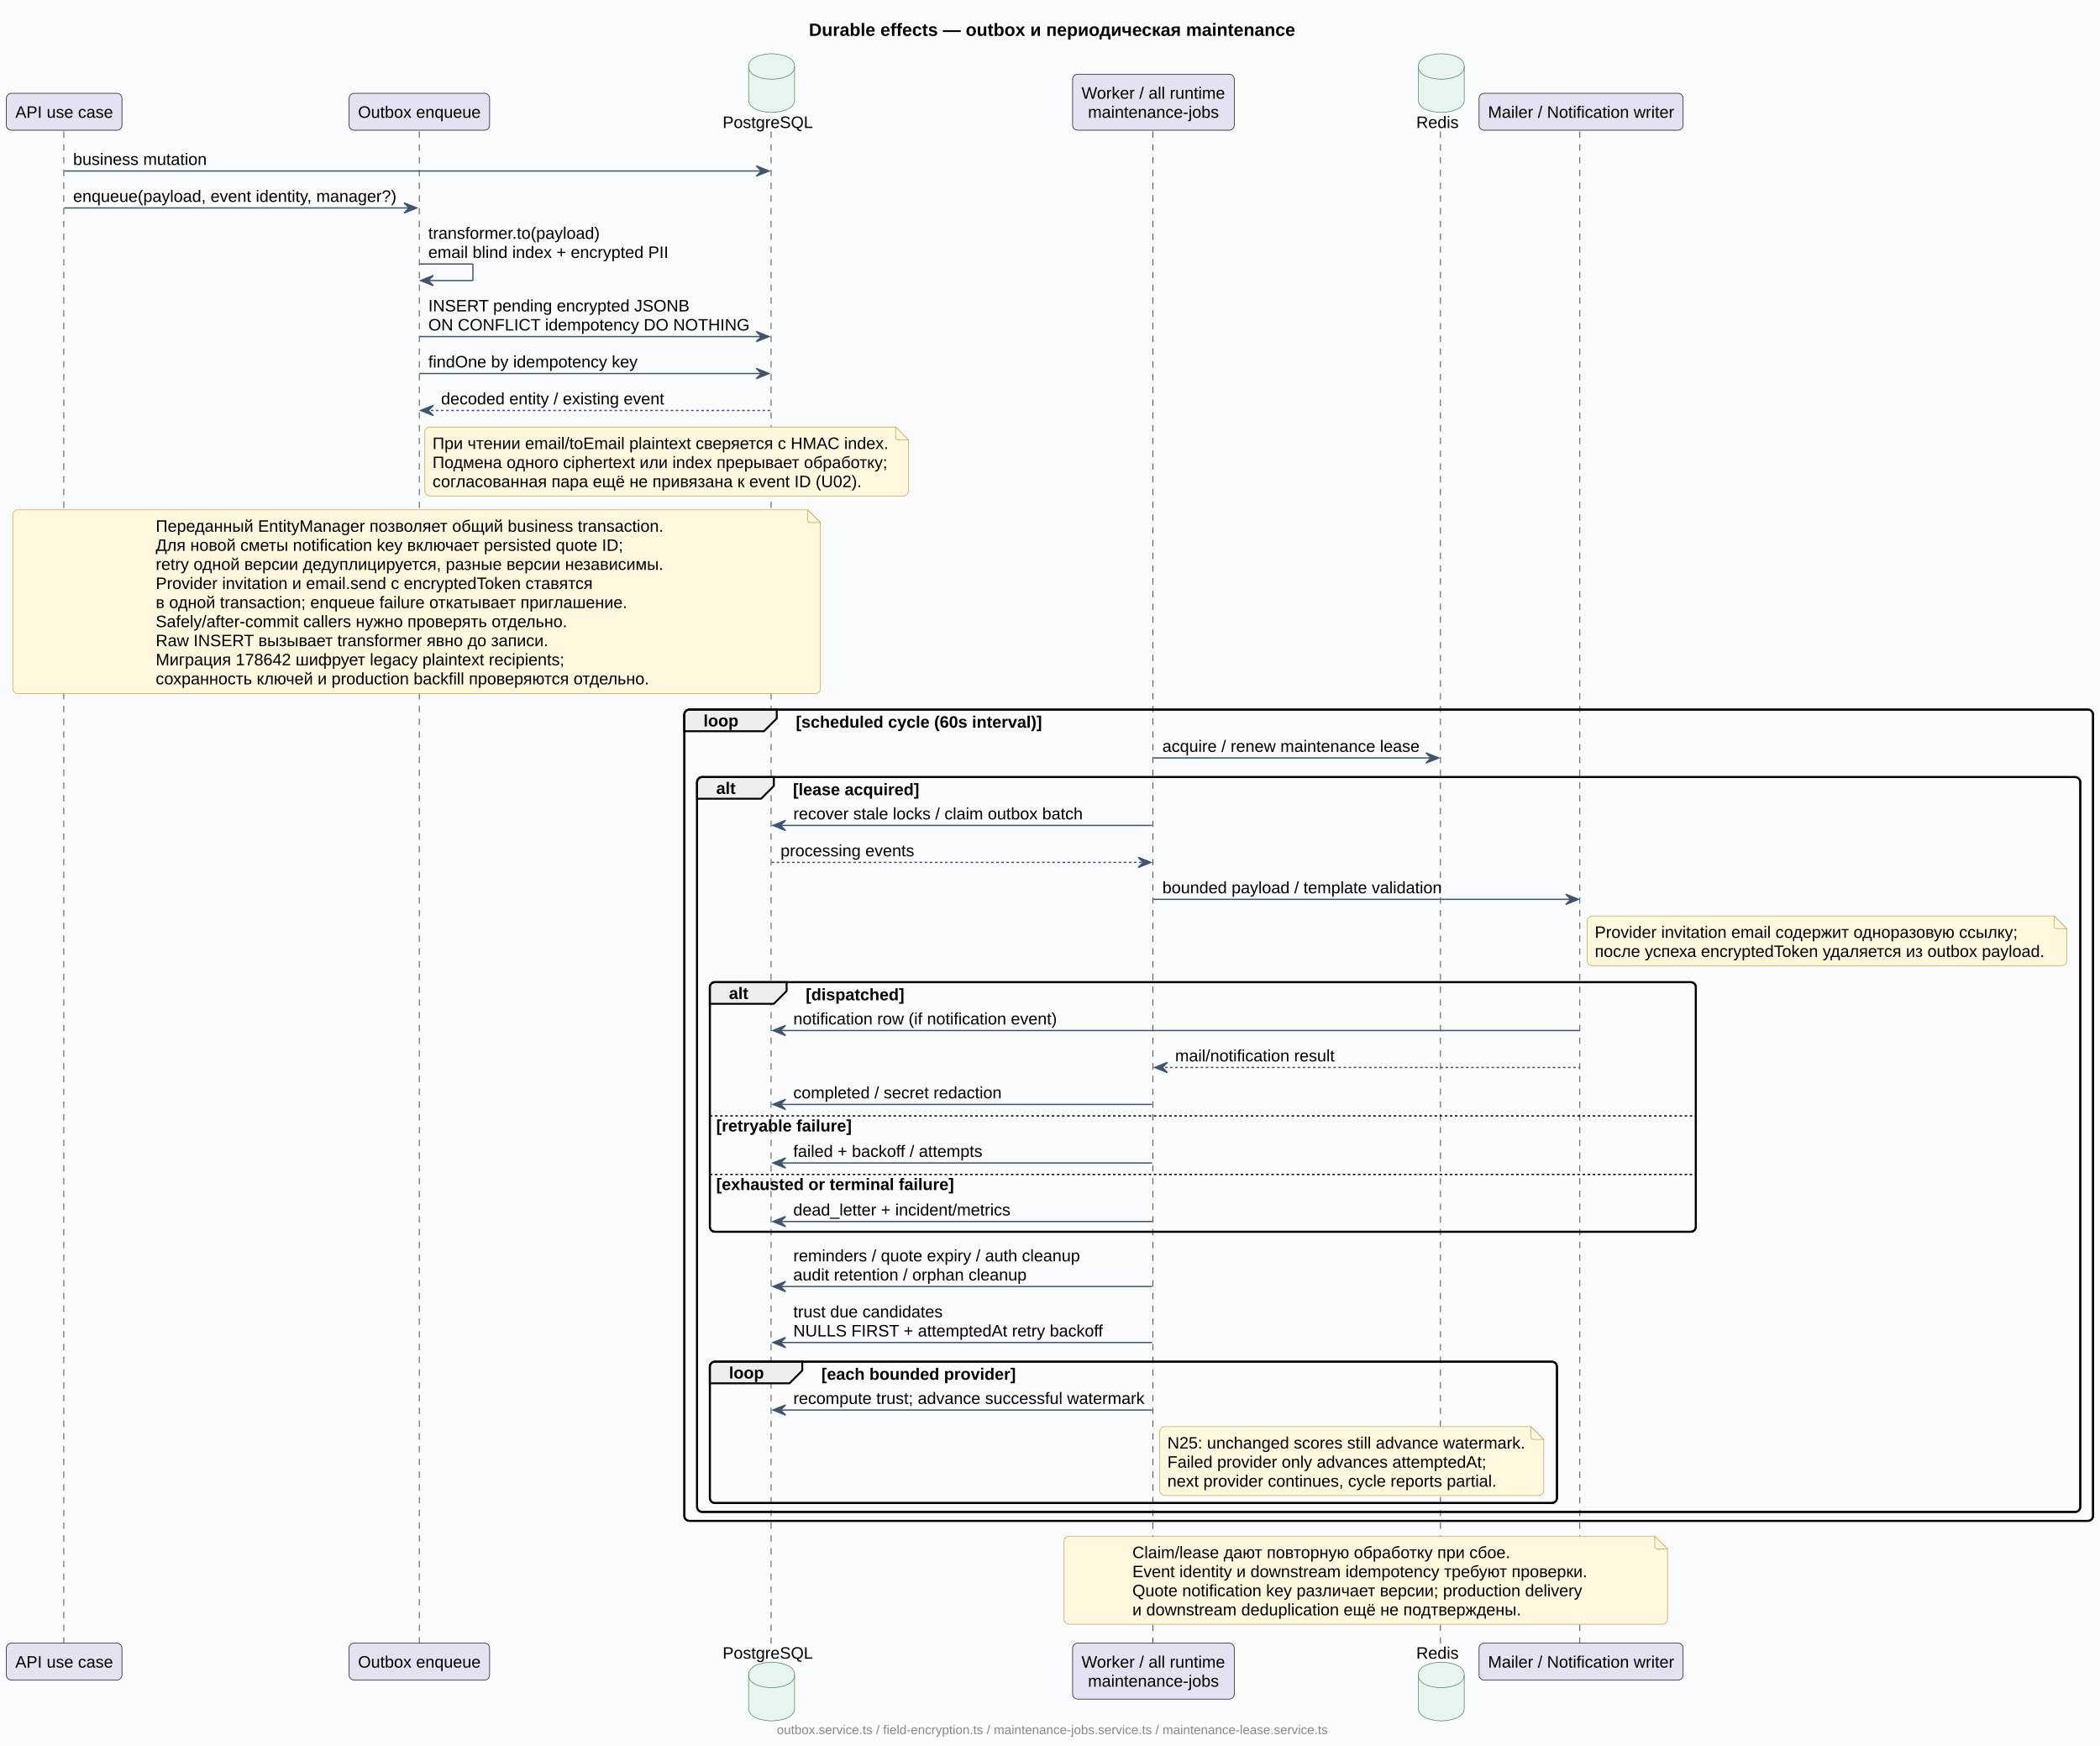
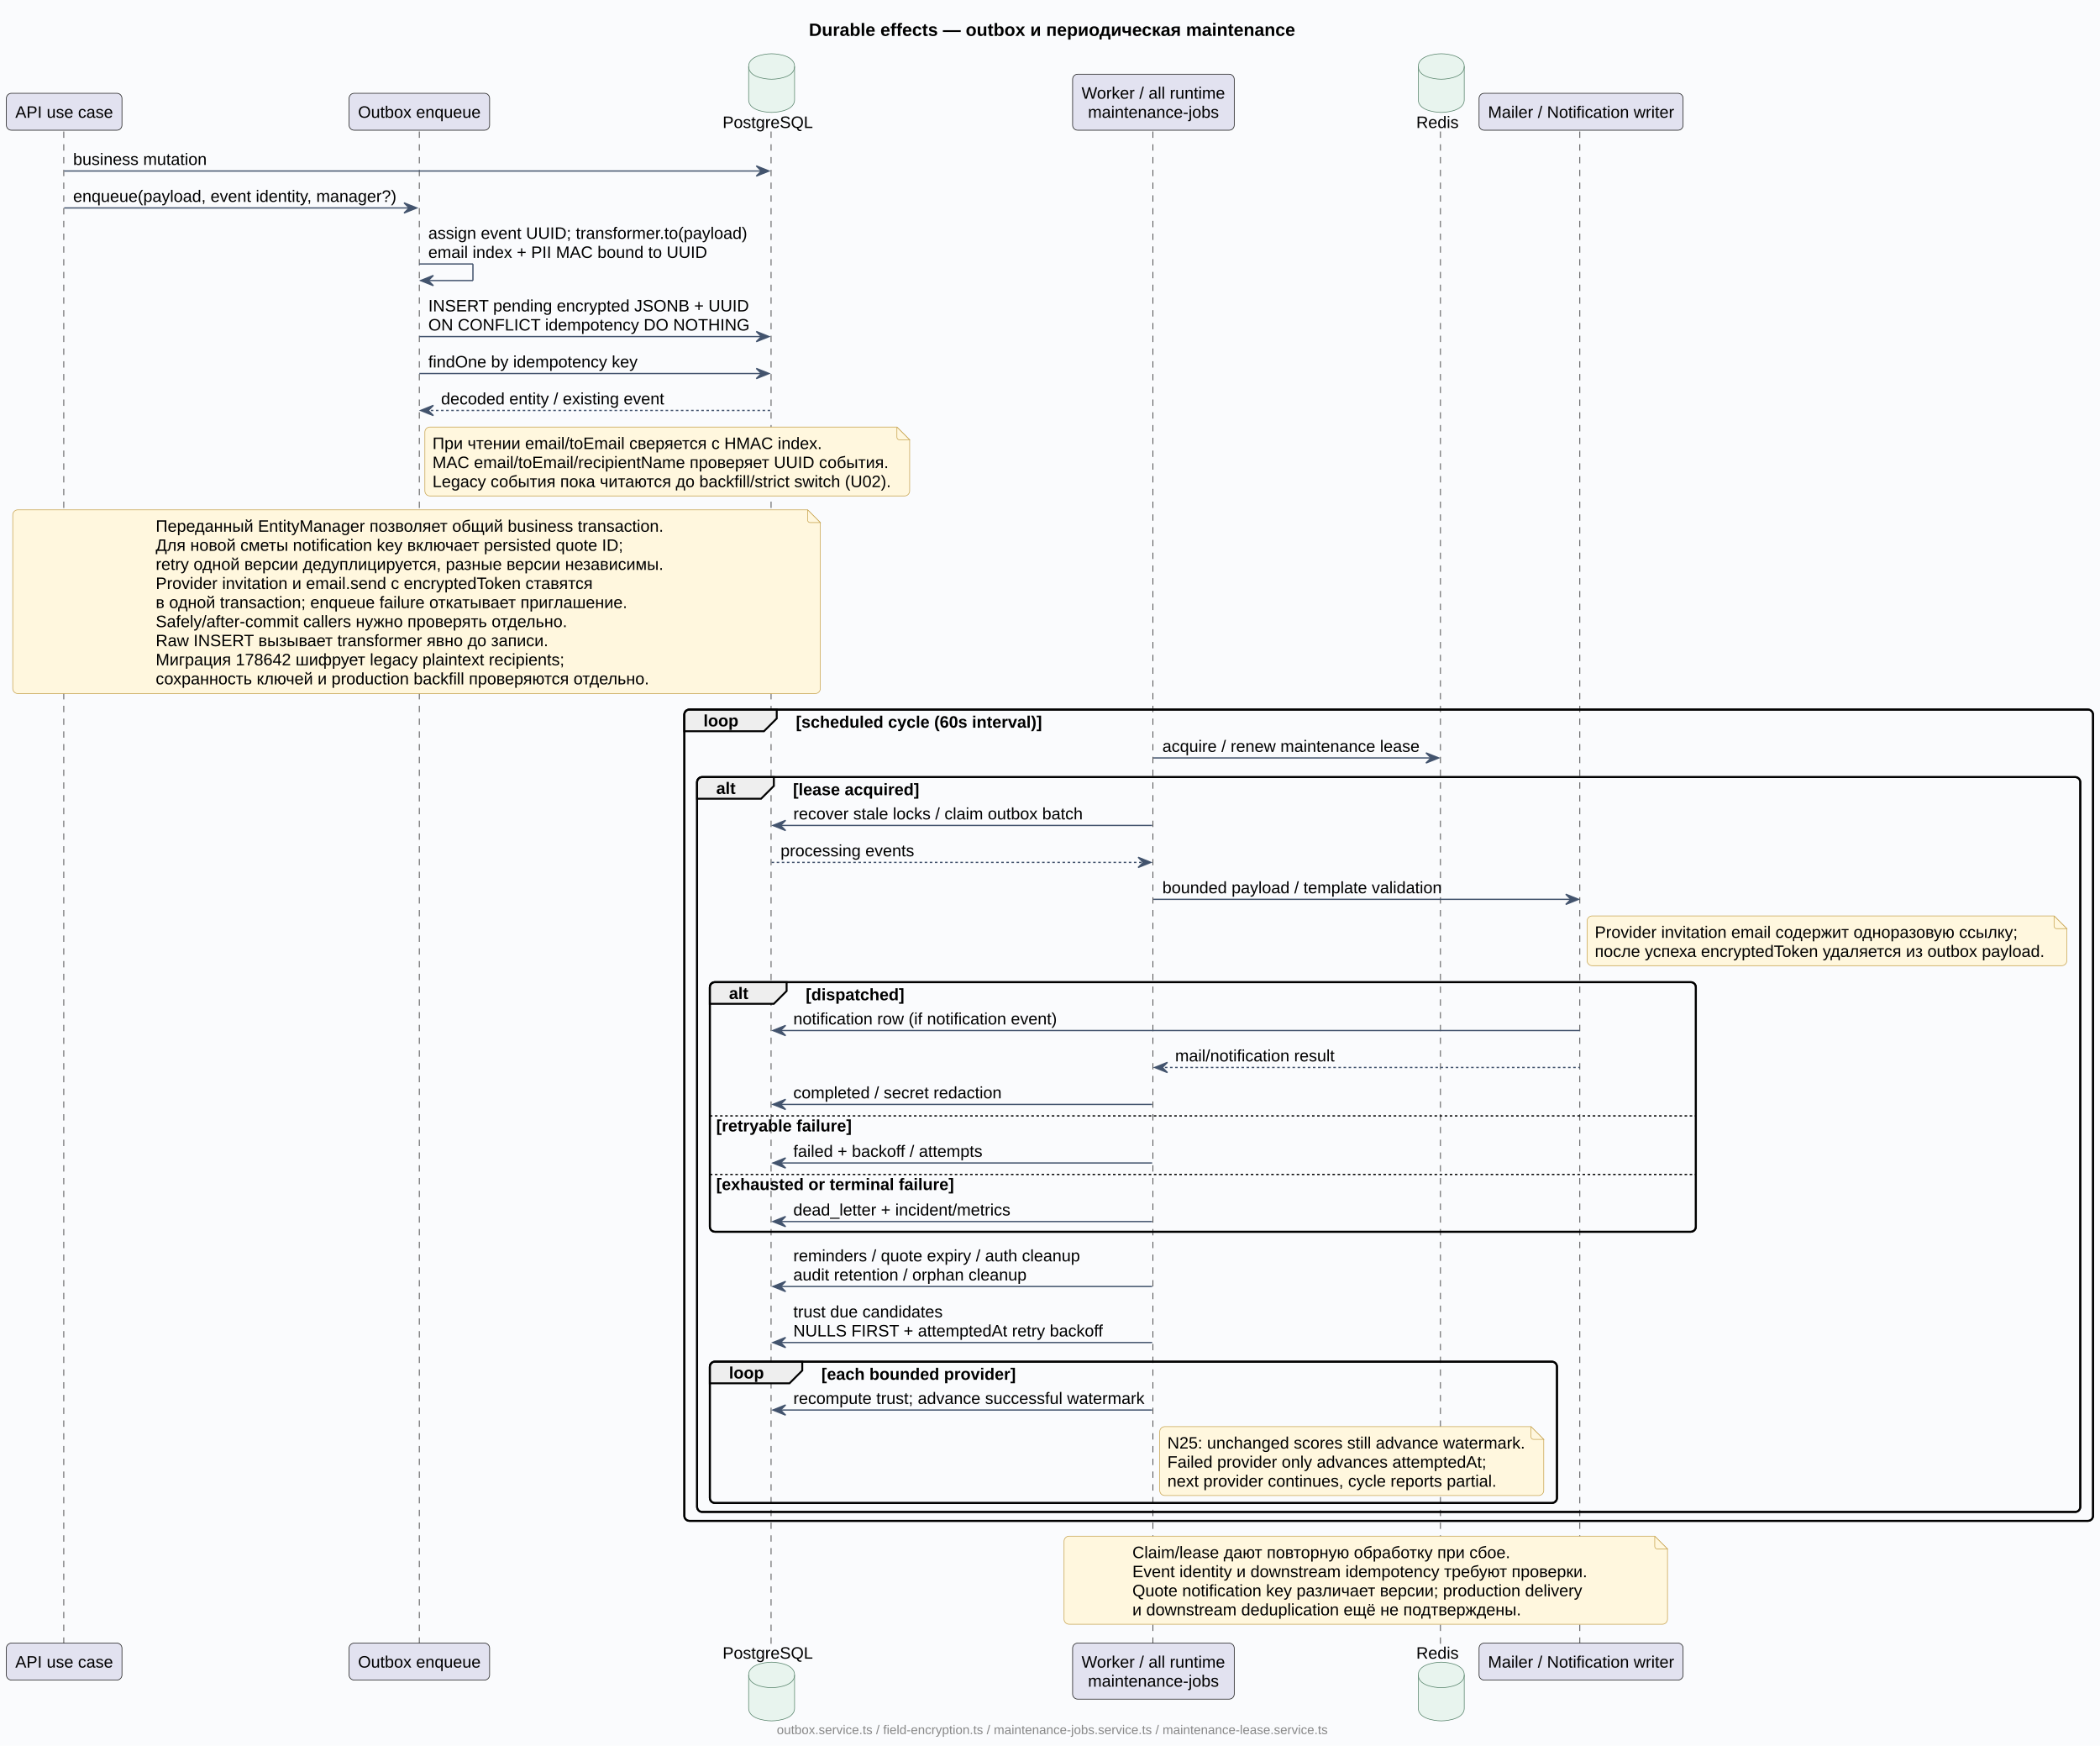
<svg xmlns="http://www.w3.org/2000/svg" contentStyleType="text/css" data-diagram-type="SEQUENCE" height="1368px" preserveAspectRatio="none" style="width:1646px;height:1368px;background:#FAFBFD;" version="1.1" viewBox="0 0 1646 1368" width="1646px" zoomAndPan="magnify">
  <defs />
  <g>
    <rect fill="#FAFBFD" height="1368" style="stroke:none;stroke-width:1;" width="1646" x="0" y="0" />
    <text fill="#000000" font-family="Arial" font-size="14" font-weight="bold" lengthAdjust="spacing" textLength="381.548" x="633.999" y="28.132">Durable effects — outbox и периодическая maintenance</text>
    <rect fill="none" height="635.718" rx="4" ry="4" style="stroke:#000000;stroke-width:1.5;" width="1104.161" x="536.384" y="556.022" />
    <rect fill="none" height="575.821" rx="4" ry="4" style="stroke:#000000;stroke-width:1.5;" width="1084.161" x="546.384" y="608.919" />
    <rect fill="none" height="195.59" rx="4" ry="4" style="stroke:#000000;stroke-width:1.5;" width="772.851" x="556.384" y="769.612" />
    <rect fill="none" height="110.744" rx="4" ry="4" style="stroke:#000000;stroke-width:1.5;" width="663.98" x="556.384" y="1066.997" />
    <g class="participant-lifeline" data-entity-uid="part1" data-qualified-name="API" id="part1-lifeline">
      <g>
        <rect fill="#000000" fill-opacity="0" height="1185.488" width="8" x="46.299" y="103.047" />
        <line style="stroke:#181818;stroke-width:0.5;stroke-dasharray:5,5;" x1="50" x2="50" y1="103.047" y2="1288.535" />
      </g>
    </g>
    <g class="participant-lifeline" data-entity-uid="part2" data-qualified-name="Queue" id="part2-lifeline">
      <g>
        <rect fill="#000000" fill-opacity="0" height="1185.488" width="8" x="324.694" y="103.047" />
        <line style="stroke:#181818;stroke-width:0.5;stroke-dasharray:5,5;" x1="328.626" x2="328.626" y1="103.047" y2="1288.535" />
      </g>
    </g>
    <g class="participant-lifeline" data-entity-uid="part3" data-qualified-name="PG" id="part3-lifeline">
      <g>
        <rect fill="#000000" fill-opacity="0" height="1185.488" width="8" x="600.791" y="103.047" />
        <line style="stroke:#181818;stroke-width:0.5;stroke-dasharray:5,5;" x1="604.384" x2="604.384" y1="103.047" y2="1288.535" />
      </g>
    </g>
    <g class="participant-lifeline" data-entity-uid="part4" data-qualified-name="Worker" id="part4-lifeline">
      <g>
        <rect fill="#000000" fill-opacity="0" height="1185.488" width="8" x="900.07" y="103.047" />
        <line style="stroke:#181818;stroke-width:0.5;stroke-dasharray:5,5;" x1="903.725" x2="903.725" y1="103.047" y2="1288.535" />
      </g>
    </g>
    <g class="participant-lifeline" data-entity-uid="part5" data-qualified-name="Redis" id="part5-lifeline">
      <g>
        <rect fill="#000000" fill-opacity="0" height="1185.488" width="8" x="1125.69" y="103.047" />
        <line style="stroke:#181818;stroke-width:0.5;stroke-dasharray:5,5;" x1="1129.072" x2="1129.072" y1="103.047" y2="1288.535" />
      </g>
    </g>
    <g class="participant-lifeline" data-entity-uid="part6" data-qualified-name="Delivery" id="part6-lifeline">
      <g>
        <rect fill="#000000" fill-opacity="0" height="1185.488" width="8" x="1235.272" y="103.047" />
        <line style="stroke:#181818;stroke-width:0.5;stroke-dasharray:5,5;" x1="1238.308" x2="1238.308" y1="103.047" y2="1288.535" />
      </g>
    </g>
    <g class="participant participant-head" data-entity-uid="part1" data-qualified-name="API" id="part1-head">
      <rect fill="#E2E2F0" height="28.949" rx="4" ry="4" style="stroke:#181818;stroke-width:0.5;" width="90.597" x="5" y="73.099" />
      <text fill="#000000" font-family="Arial" font-size="13" lengthAdjust="spacing" textLength="76.597" x="12" y="92.293">API use case</text>
    </g>
    <g class="participant participant-tail" data-entity-uid="part1" data-qualified-name="API" id="part1-tail">
      <rect fill="#E2E2F0" height="28.949" rx="4" ry="4" style="stroke:#181818;stroke-width:0.5;" width="90.597" x="5" y="1287.535" />
      <text fill="#000000" font-family="Arial" font-size="13" lengthAdjust="spacing" textLength="76.597" x="12" y="1306.729">API use case</text>
    </g>
    <g class="participant participant-head" data-entity-uid="part2" data-qualified-name="Queue" id="part2-head">
      <rect fill="#E2E2F0" height="28.949" rx="4" ry="4" style="stroke:#181818;stroke-width:0.5;" width="110.135" x="273.626" y="73.099" />
      <text fill="#000000" font-family="Arial" font-size="13" lengthAdjust="spacing" textLength="96.135" x="280.626" y="92.293">Outbox enqueue</text>
    </g>
    <g class="participant participant-tail" data-entity-uid="part2" data-qualified-name="Queue" id="part2-tail">
      <rect fill="#E2E2F0" height="28.949" rx="4" ry="4" style="stroke:#181818;stroke-width:0.5;" width="110.135" x="273.626" y="1287.535" />
      <text fill="#000000" font-family="Arial" font-size="13" lengthAdjust="spacing" textLength="96.135" x="280.626" y="1306.729">Outbox enqueue</text>
    </g>
    <g class="participant participant-head" data-entity-uid="part3" data-qualified-name="PG" id="part3-head">
      <text fill="#000000" font-family="Arial" font-size="13" lengthAdjust="spacing" textLength="70.814" x="566.384" y="100.293">PostgreSQL</text>
      <path d="M586.791,52.099 C586.791,42.099 604.791,42.099 604.791,42.099 C604.791,42.099 622.791,42.099 622.791,52.099 L622.791,78.099 C622.791,88.099 604.791,88.099 604.791,88.099 C604.791,88.099 586.791,88.099 586.791,78.099 L586.791,52.099" fill="#E8F4EE" style="stroke:#58846C;stroke-width:0.5;" />
      <path d="M586.791,52.099 C586.791,62.099 604.791,62.099 604.791,62.099 C604.791,62.099 622.791,62.099 622.791,52.099" fill="none" style="stroke:#58846C;stroke-width:0.5;" />
    </g>
    <g class="participant participant-tail" data-entity-uid="part3" data-qualified-name="PG" id="part3-tail">
      <text fill="#000000" font-family="Arial" font-size="13" lengthAdjust="spacing" textLength="70.814" x="566.384" y="1299.729">PostgreSQL</text>
      <path d="M586.791,1312.484 C586.791,1302.484 604.791,1302.484 604.791,1302.484 C604.791,1302.484 622.791,1302.484 622.791,1312.484 L622.791,1338.484 C622.791,1348.484 604.791,1348.484 604.791,1348.484 C604.791,1348.484 586.791,1348.484 586.791,1338.484 L586.791,1312.484" fill="#E8F4EE" style="stroke:#58846C;stroke-width:0.5;" />
      <path d="M586.791,1312.484 C586.791,1322.484 604.791,1322.484 604.791,1322.484 C604.791,1322.484 622.791,1322.484 622.791,1312.484" fill="none" style="stroke:#58846C;stroke-width:0.5;" />
    </g>
    <g class="participant participant-head" data-entity-uid="part4" data-qualified-name="Worker" id="part4-head">
      <rect fill="#E2E2F0" height="43.898" rx="4" ry="4" style="stroke:#181818;stroke-width:0.5;" width="126.69" x="840.725" y="58.15" />
      <text fill="#000000" font-family="Arial" font-size="13" lengthAdjust="spacing" textLength="112.69" x="847.725" y="77.344">Worker / all runtime</text>
      <text fill="#000000" font-family="Arial" font-size="13" lengthAdjust="spacing" textLength="102.616" x="852.761" y="92.293">maintenance-jobs</text>
    </g>
    <g class="participant participant-tail" data-entity-uid="part4" data-qualified-name="Worker" id="part4-tail">
      <rect fill="#E2E2F0" height="43.898" rx="4" ry="4" style="stroke:#181818;stroke-width:0.5;" width="126.69" x="840.725" y="1287.535" />
      <text fill="#000000" font-family="Arial" font-size="13" lengthAdjust="spacing" textLength="112.69" x="847.725" y="1306.729">Worker / all runtime</text>
      <text fill="#000000" font-family="Arial" font-size="13" lengthAdjust="spacing" textLength="102.616" x="852.761" y="1321.678">maintenance-jobs</text>
    </g>
    <g class="participant participant-head" data-entity-uid="part5" data-qualified-name="Redis" id="part5-head">
      <text fill="#000000" font-family="Arial" font-size="13" lengthAdjust="spacing" textLength="33.236" x="1110.072" y="100.293">Redis</text>
      <path d="M1111.69,52.099 C1111.69,42.099 1129.69,42.099 1129.69,42.099 C1129.69,42.099 1147.69,42.099 1147.69,52.099 L1147.69,78.099 C1147.69,88.099 1129.69,88.099 1129.69,88.099 C1129.69,88.099 1111.69,88.099 1111.69,78.099 L1111.69,52.099" fill="#E8F4EE" style="stroke:#58846C;stroke-width:0.5;" />
      <path d="M1111.69,52.099 C1111.69,62.099 1129.69,62.099 1129.69,62.099 C1129.69,62.099 1147.69,62.099 1147.69,52.099" fill="none" style="stroke:#58846C;stroke-width:0.5;" />
    </g>
    <g class="participant participant-tail" data-entity-uid="part5" data-qualified-name="Redis" id="part5-tail">
      <text fill="#000000" font-family="Arial" font-size="13" lengthAdjust="spacing" textLength="33.236" x="1110.072" y="1299.729">Redis</text>
      <path d="M1111.69,1312.484 C1111.69,1302.484 1129.69,1302.484 1129.69,1302.484 C1129.69,1302.484 1147.69,1302.484 1147.69,1312.484 L1147.69,1338.484 C1147.69,1348.484 1129.69,1348.484 1129.69,1348.484 C1129.69,1348.484 1111.69,1348.484 1111.69,1338.484 L1111.69,1312.484" fill="#E8F4EE" style="stroke:#58846C;stroke-width:0.5;" />
      <path d="M1111.69,1312.484 C1111.69,1322.484 1129.69,1322.484 1129.69,1322.484 C1129.69,1322.484 1147.69,1322.484 1147.69,1312.484" fill="none" style="stroke:#58846C;stroke-width:0.5;" />
    </g>
    <g class="participant participant-head" data-entity-uid="part6" data-qualified-name="Delivery" id="part6-head">
      <rect fill="#E2E2F0" height="28.949" rx="4" ry="4" style="stroke:#181818;stroke-width:0.5;" width="159.926" x="1159.308" y="73.099" />
      <text fill="#000000" font-family="Arial" font-size="13" lengthAdjust="spacing" textLength="145.926" x="1166.308" y="92.293">Mailer / Notification writer</text>
    </g>
    <g class="participant participant-tail" data-entity-uid="part6" data-qualified-name="Delivery" id="part6-tail">
      <rect fill="#E2E2F0" height="28.949" rx="4" ry="4" style="stroke:#181818;stroke-width:0.5;" width="159.926" x="1159.308" y="1287.535" />
      <text fill="#000000" font-family="Arial" font-size="13" lengthAdjust="spacing" textLength="145.926" x="1166.308" y="1306.729">Mailer / Notification writer</text>
    </g>
    <g class="message" data-entity-1="part1" data-entity-2="part3" id="msg1">
      <polygon fill="#42536D" points="592.791,129.996,602.791,133.996,592.791,137.996,596.791,133.996" style="stroke:#42536D;stroke-width:1;" />
      <line style="stroke:#42536D;stroke-width:1;" x1="50.299" x2="598.791" y1="133.996" y2="133.996" />
      <text fill="#000000" font-family="Arial" font-size="13" lengthAdjust="spacing" textLength="104.781" x="57.299" y="129.241">business mutation</text>
    </g>
    <g class="message" data-entity-1="part1" data-entity-2="part2" id="msg2">
      <polygon fill="#42536D" points="316.694,158.945,326.694,162.945,316.694,166.945,320.694,162.945" style="stroke:#42536D;stroke-width:1;" />
      <line style="stroke:#42536D;stroke-width:1;" x1="50.299" x2="322.694" y1="162.945" y2="162.945" />
      <text fill="#000000" font-family="Arial" font-size="13" lengthAdjust="spacing" textLength="254.395" x="57.299" y="158.19">enqueue(payload, event identity, manager?)</text>
    </g>
    <g class="message" data-entity-1="part2" data-entity-2="part2" id="msg3">
      <line style="stroke:#42536D;stroke-width:1;" x1="328.694" x2="370.694" y1="206.842" y2="206.842" />
      <line style="stroke:#42536D;stroke-width:1;" x1="370.694" x2="370.694" y1="206.842" y2="219.842" />
      <line style="stroke:#42536D;stroke-width:1;" x1="329.694" x2="370.694" y1="219.842" y2="219.842" />
      <polygon fill="#42536D" points="339.694,215.842,329.694,219.842,339.694,223.842,335.694,219.842" style="stroke:#42536D;stroke-width:1;" />
-       <text fill="#000000" font-family="Arial" font-size="13" lengthAdjust="spacing" textLength="135.11" x="335.694" y="187.139">transformer.to(payload)</text>
-       <text fill="#000000" font-family="Arial" font-size="13" lengthAdjust="spacing" textLength="188.246" x="335.694" y="202.087">email blind index + encrypted PII</text>
+       <text fill="#000000" font-family="Arial" font-size="13" lengthAdjust="spacing" textLength="250.713" x="335.694" y="187.139">assign event UUID; transformer.to(payload)</text>
+       <text fill="#000000" font-family="Arial" font-size="13" lengthAdjust="spacing" textLength="218.569" x="335.694" y="202.087">email index + PII MAC bound to UUID</text>
    </g>
    <g class="message" data-entity-1="part2" data-entity-2="part3" id="msg4">
      <polygon fill="#42536D" points="592.791,259.74,602.791,263.74,592.791,267.74,596.791,263.74" style="stroke:#42536D;stroke-width:1;" />
      <line style="stroke:#42536D;stroke-width:1;" x1="328.694" x2="598.791" y1="263.74" y2="263.74" />
-       <text fill="#000000" font-family="Arial" font-size="13" lengthAdjust="spacing" textLength="205.207" x="335.694" y="244.036">INSERT pending encrypted JSONB</text>
+       <text fill="#000000" font-family="Arial" font-size="13" lengthAdjust="spacing" textLength="251.799" x="335.694" y="244.036">INSERT pending encrypted JSONB + UUID</text>
      <text fill="#000000" font-family="Arial" font-size="13" lengthAdjust="spacing" textLength="252.097" x="335.694" y="258.985">ON CONFLICT idempotency DO NOTHING</text>
    </g>
    <g class="message" data-entity-1="part2" data-entity-2="part3" id="msg5">
      <polygon fill="#42536D" points="592.791,288.688,602.791,292.688,592.791,296.688,596.791,292.688" style="stroke:#42536D;stroke-width:1;" />
      <line style="stroke:#42536D;stroke-width:1;" x1="328.694" x2="598.791" y1="292.688" y2="292.688" />
      <text fill="#000000" font-family="Arial" font-size="13" lengthAdjust="spacing" textLength="164.036" x="335.694" y="287.934">findOne by idempotency key</text>
    </g>
    <g class="message" data-entity-1="part3" data-entity-2="part2" id="msg6">
      <polygon fill="#42536D" points="339.694,317.637,329.694,321.637,339.694,325.637,335.694,321.637" style="stroke:#42536D;stroke-width:1;" />
      <line style="stroke:#42536D;stroke-width:1;stroke-dasharray:2,2;" x1="333.694" x2="603.791" y1="321.637" y2="321.637" />
      <text fill="#000000" font-family="Arial" font-size="13" lengthAdjust="spacing" textLength="174.891" x="345.694" y="316.882">decoded entity / existing event</text>
    </g>
-     <path d="M333,338.637 L333,384.637 A4,4 0 0 0 337,388.637 L708,388.637 A4,4 0 0 0 712,384.637 L712,344.637 L702,334.637 L337,334.637 A4,4 0 0 0 333,338.637" fill="#FFF7DE" style="stroke:#C8A552;stroke-width:0.5;" />
-     <path d="M702,334.637 L702,342.637 A2,2 0 0 0 704,344.637 L712,344.637 L702,334.637" fill="#FFF7DE" style="stroke:#C8A552;stroke-width:0.5;" />
-     <text fill="#000000" font-family="Arial" font-size="13" lengthAdjust="spacing" textLength="358.319" x="339" y="351.831">При чтении email/toEmail plaintext сверяется с HMAC index.</text>
-     <text fill="#000000" font-family="Arial" font-size="13" lengthAdjust="spacing" textLength="358.109" x="339" y="366.78">Подмена одного ciphertext или index прерывает обработку;</text>
-     <text fill="#000000" font-family="Arial" font-size="13" lengthAdjust="spacing" textLength="336.654" x="339" y="381.728">согласованная пара ещё не привязана к event ID (U02).</text>
+     <path d="M333,338.637 L333,384.637 A4,4 0 0 0 337,388.637 L709,388.637 A4,4 0 0 0 713,384.637 L713,344.637 L703,334.637 L337,334.637 A4,4 0 0 0 333,338.637" fill="#FFF7DE" style="stroke:#C8A552;stroke-width:0.5;" />
+     <path d="M703,334.637 L703,342.637 A2,2 0 0 0 705,344.637 L713,344.637 L703,334.637" fill="#FFF7DE" style="stroke:#C8A552;stroke-width:0.5;" />
+     <text fill="#000000" font-family="Arial" font-size="13" lengthAdjust="spacing" textLength="306.287" x="339" y="351.831">При чтении email/toEmail сверяется с HMAC index.</text>
+     <text fill="#000000" font-family="Arial" font-size="13" lengthAdjust="spacing" textLength="358.04" x="339" y="366.78">MAC email/toEmail/recipientName проверяет UUID события.</text>
+     <text fill="#000000" font-family="Arial" font-size="13" lengthAdjust="spacing" textLength="359.468" x="339" y="381.728">Legacy события пока читаются до backfill/strict switch (U02).</text>
    <path d="M10,403.483 L10,539.483 A4,4 0 0 0 14,543.483 L639,543.483 A4,4 0 0 0 643,539.483 L643,409.483 L633,399.483 L14,399.483 A4,4 0 0 0 10,403.483" fill="#FFF7DE" style="stroke:#C8A552;stroke-width:0.5;" />
    <path d="M633,399.483 L633,407.483 A2,2 0 0 0 635,409.483 L643,409.483 L633,399.483" fill="#FFF7DE" style="stroke:#C8A552;stroke-width:0.5;" />
    <text fill="#000000" font-family="Arial" font-size="13" lengthAdjust="spacing" textLength="399.274" x="122.053" y="416.677">Переданный EntityManager позволяет общий business transaction.</text>
    <text fill="#000000" font-family="Arial" font-size="13" lengthAdjust="spacing" textLength="367.485" x="122.053" y="431.626">Для новой сметы notification key включает persisted quote ID;</text>
    <text fill="#000000" font-family="Arial" font-size="13" lengthAdjust="spacing" textLength="400.093" x="122.053" y="446.575">retry одной версии дедуплицируется, разные версии независимы.</text>
    <text fill="#000000" font-family="Arial" font-size="13" lengthAdjust="spacing" textLength="344.36" x="122.053" y="461.523">Provider invitation и email.send с encryptedToken ставятся</text>
    <text fill="#000000" font-family="Arial" font-size="13" lengthAdjust="spacing" textLength="371.033" x="122.053" y="476.472">в одной transaction; enqueue failure откатывает приглашение.</text>
    <text fill="#000000" font-family="Arial" font-size="13" lengthAdjust="spacing" textLength="323.781" x="122.053" y="491.421">Safely/after-commit callers нужно проверять отдельно.</text>
    <text fill="#000000" font-family="Arial" font-size="13" lengthAdjust="spacing" textLength="308.718" x="122.053" y="506.37">Raw INSERT вызывает transformer явно до записи.</text>
    <text fill="#000000" font-family="Arial" font-size="13" lengthAdjust="spacing" textLength="321.026" x="122.053" y="521.318">Миграция 178642 шифрует legacy plaintext recipients;</text>
    <text fill="#000000" font-family="Arial" font-size="13" lengthAdjust="spacing" textLength="388.699" x="122.053" y="536.267">сохранность ключей и production backfill проверяются отдельно.</text>
    <path d="M540.384,556.022 L608.818,556.022 L608.818,562.971 L598.818,572.971 L536.384,572.971 L536.384,560.022 A4,4 0 0 1 540.384,556.022" fill="#EEEEEE" style="stroke:#000000;stroke-width:1.5;" />
    <rect fill="none" height="635.718" rx="4" ry="4" style="stroke:#000000;stroke-width:1.5;" width="1104.161" x="536.384" y="556.022" />
    <text fill="#000000" font-family="Arial" font-size="13" font-weight="bold" lengthAdjust="spacing" textLength="27.435" x="551.384" y="569.216">loop</text>
    <text fill="#000000" font-family="Arial" font-size="13" font-weight="bold" lengthAdjust="spacing" textLength="192.912" x="623.818" y="570.216">[scheduled cycle (60s interval)]</text>
    <g class="message" data-entity-1="part4" data-entity-2="part5" id="msg7">
      <polygon fill="#42536D" points="1117.69,589.919,1127.69,593.919,1117.69,597.919,1121.69,593.919" style="stroke:#42536D;stroke-width:1;" />
      <line style="stroke:#42536D;stroke-width:1;" x1="904.07" x2="1123.69" y1="593.919" y2="593.919" />
      <text fill="#000000" font-family="Arial" font-size="13" lengthAdjust="spacing" textLength="201.621" x="911.07" y="589.165">acquire / renew maintenance lease</text>
    </g>
    <path d="M550.384,608.919 L606.554,608.919 L606.554,615.868 L596.554,625.868 L546.384,625.868 L546.384,612.919 A4,4 0 0 1 550.384,608.919" fill="#EEEEEE" style="stroke:#000000;stroke-width:1.5;" />
    <rect fill="none" height="575.821" rx="4" ry="4" style="stroke:#000000;stroke-width:1.5;" width="1084.161" x="546.384" y="608.919" />
    <text fill="#000000" font-family="Arial" font-size="13" font-weight="bold" lengthAdjust="spacing" textLength="15.171" x="561.384" y="622.113">alt</text>
    <text fill="#000000" font-family="Arial" font-size="13" font-weight="bold" lengthAdjust="spacing" textLength="98.985" x="621.554" y="623.113">[lease acquired]</text>
    <g class="message" data-entity-1="part4" data-entity-2="part3" id="msg8">
      <polygon fill="#42536D" points="615.791,642.817,605.791,646.817,615.791,650.817,611.791,646.817" style="stroke:#42536D;stroke-width:1;" />
      <line style="stroke:#42536D;stroke-width:1;" x1="609.791" x2="903.07" y1="646.817" y2="646.817" />
      <text fill="#000000" font-family="Arial" font-size="13" lengthAdjust="spacing" textLength="226.878" x="621.791" y="642.062">recover stale locks / claim outbox batch</text>
    </g>
    <g class="message" data-entity-1="part3" data-entity-2="part4" id="msg9">
      <polygon fill="#42536D" points="892.07,671.766,902.07,675.766,892.07,679.766,896.07,675.766" style="stroke:#42536D;stroke-width:1;" />
      <line style="stroke:#42536D;stroke-width:1;stroke-dasharray:2,2;" x1="604.791" x2="898.07" y1="675.766" y2="675.766" />
      <text fill="#000000" font-family="Arial" font-size="13" lengthAdjust="spacing" textLength="104.781" x="611.791" y="671.011">processing events</text>
    </g>
    <g class="message" data-entity-1="part4" data-entity-2="part6" id="msg10">
      <polygon fill="#42536D" points="1227.272,700.714,1237.272,704.714,1227.272,708.714,1231.272,704.714" style="stroke:#42536D;stroke-width:1;" />
      <line style="stroke:#42536D;stroke-width:1;" x1="904.07" x2="1233.272" y1="704.714" y2="704.714" />
      <text fill="#000000" font-family="Arial" font-size="13" lengthAdjust="spacing" textLength="218.994" x="911.07" y="699.96">bounded payload / template validation</text>
    </g>
    <path d="M1244,721.714 L1244,752.714 A4,4 0 0 0 1248,756.714 L1616,756.714 A4,4 0 0 0 1620,752.714 L1620,727.714 L1610,717.714 L1248,717.714 A4,4 0 0 0 1244,721.714" fill="#FFF7DE" style="stroke:#C8A552;stroke-width:0.5;" />
    <path d="M1610,717.714 L1610,725.714 A2,2 0 0 0 1612,727.714 L1620,727.714 L1610,717.714" fill="#FFF7DE" style="stroke:#C8A552;stroke-width:0.5;" />
    <text fill="#000000" font-family="Arial" font-size="13" lengthAdjust="spacing" textLength="332.287" x="1250" y="734.908">Provider invitation email содержит одноразовую ссылку;</text>
    <text fill="#000000" font-family="Arial" font-size="13" lengthAdjust="spacing" textLength="355.545" x="1250" y="749.857">после успеха encryptedToken удаляется из outbox payload.</text>
    <path d="M560.384,769.612 L616.554,769.612 L616.554,776.561 L606.554,786.561 L556.384,786.561 L556.384,773.612 A4,4 0 0 1 560.384,769.612" fill="#EEEEEE" style="stroke:#000000;stroke-width:1.5;" />
    <rect fill="none" height="195.59" rx="4" ry="4" style="stroke:#000000;stroke-width:1.5;" width="772.851" x="556.384" y="769.612" />
    <text fill="#000000" font-family="Arial" font-size="13" font-weight="bold" lengthAdjust="spacing" textLength="15.171" x="571.384" y="782.806">alt</text>
    <text fill="#000000" font-family="Arial" font-size="13" font-weight="bold" lengthAdjust="spacing" textLength="77.283" x="631.554" y="783.806">[dispatched]</text>
    <g class="message" data-entity-1="part6" data-entity-2="part3" id="msg11">
      <polygon fill="#42536D" points="615.791,803.509,605.791,807.509,615.791,811.509,611.791,807.509" style="stroke:#42536D;stroke-width:1;" />
      <line style="stroke:#42536D;stroke-width:1;" x1="609.791" x2="1238.272" y1="807.509" y2="807.509" />
      <text fill="#000000" font-family="Arial" font-size="13" lengthAdjust="spacing" textLength="206.654" x="621.791" y="802.754">notification row (if notification event)</text>
    </g>
    <g class="message" data-entity-1="part6" data-entity-2="part4" id="msg12">
      <polygon fill="#42536D" points="915.07,832.458,905.07,836.458,915.07,840.458,911.07,836.458" style="stroke:#42536D;stroke-width:1;" />
      <line style="stroke:#42536D;stroke-width:1;stroke-dasharray:2,2;" x1="909.07" x2="1238.272" y1="836.458" y2="836.458" />
      <text fill="#000000" font-family="Arial" font-size="13" lengthAdjust="spacing" textLength="124.998" x="921.07" y="831.703">mail/notification result</text>
    </g>
    <g class="message" data-entity-1="part4" data-entity-2="part3" id="msg13">
      <polygon fill="#42536D" points="615.791,861.407,605.791,865.407,615.791,869.407,611.791,865.407" style="stroke:#42536D;stroke-width:1;" />
      <line style="stroke:#42536D;stroke-width:1;" x1="609.791" x2="903.07" y1="865.407" y2="865.407" />
      <text fill="#000000" font-family="Arial" font-size="13" lengthAdjust="spacing" textLength="163.306" x="621.791" y="860.652">completed / secret redaction</text>
    </g>
    <line style="stroke:#000000;stroke-width:1;stroke-dasharray:2,2;" x1="556.384" x2="1329.235" y1="874.407" y2="874.407" />
    <text fill="#000000" font-family="Arial" font-size="13" font-weight="bold" lengthAdjust="spacing" textLength="106.203" x="561.384" y="886.601">[retryable failure]</text>
    <g class="message" data-entity-1="part4" data-entity-2="part3" id="msg14">
      <polygon fill="#42536D" points="615.791,907.304,605.791,911.304,615.791,915.304,611.791,911.304" style="stroke:#42536D;stroke-width:1;" />
      <line style="stroke:#42536D;stroke-width:1;" x1="609.791" x2="903.07" y1="911.304" y2="911.304" />
      <text fill="#000000" font-family="Arial" font-size="13" lengthAdjust="spacing" textLength="148.497" x="621.791" y="906.549">failed + backoff / attempts</text>
    </g>
    <line style="stroke:#000000;stroke-width:1;stroke-dasharray:2,2;" x1="556.384" x2="1329.235" y1="920.304" y2="920.304" />
    <text fill="#000000" font-family="Arial" font-size="13" font-weight="bold" lengthAdjust="spacing" textLength="186.38" x="561.384" y="932.498">[exhausted or terminal failure]</text>
    <g class="message" data-entity-1="part4" data-entity-2="part3" id="msg15">
      <polygon fill="#42536D" points="615.791,953.202,605.791,957.202,615.791,961.202,611.791,957.202" style="stroke:#42536D;stroke-width:1;" />
      <line style="stroke:#42536D;stroke-width:1;" x1="609.791" x2="903.07" y1="957.202" y2="957.202" />
      <text fill="#000000" font-family="Arial" font-size="13" lengthAdjust="spacing" textLength="170.174" x="621.791" y="952.447">dead_letter + incident/metrics</text>
    </g>
    <g class="message" data-entity-1="part4" data-entity-2="part3" id="msg16">
      <polygon fill="#42536D" points="615.791,1004.099,605.791,1008.099,615.791,1012.099,611.791,1008.099" style="stroke:#42536D;stroke-width:1;" />
      <line style="stroke:#42536D;stroke-width:1;" x1="609.791" x2="903.07" y1="1008.099" y2="1008.099" />
      <text fill="#000000" font-family="Arial" font-size="13" lengthAdjust="spacing" textLength="224.739" x="621.791" y="988.395">reminders / quote expiry / auth cleanup</text>
      <text fill="#000000" font-family="Arial" font-size="13" lengthAdjust="spacing" textLength="182.857" x="621.791" y="1003.344">audit retention / orphan cleanup</text>
    </g>
    <g class="message" data-entity-1="part4" data-entity-2="part3" id="msg17">
      <polygon fill="#42536D" points="615.791,1047.997,605.791,1051.997,615.791,1055.997,611.791,1051.997" style="stroke:#42536D;stroke-width:1;" />
      <line style="stroke:#42536D;stroke-width:1;" x1="609.791" x2="903.07" y1="1051.997" y2="1051.997" />
      <text fill="#000000" font-family="Arial" font-size="13" lengthAdjust="spacing" textLength="117.076" x="621.791" y="1032.293">trust due candidates</text>
      <text fill="#000000" font-family="Arial" font-size="13" lengthAdjust="spacing" textLength="243.122" x="621.791" y="1047.242">NULLS FIRST + attemptedAt retry backoff</text>
    </g>
    <path d="M560.384,1066.997 L628.818,1066.997 L628.818,1073.945 L618.818,1083.945 L556.384,1083.945 L556.384,1070.997 A4,4 0 0 1 560.384,1066.997" fill="#EEEEEE" style="stroke:#000000;stroke-width:1.5;" />
    <rect fill="none" height="110.744" rx="4" ry="4" style="stroke:#000000;stroke-width:1.5;" width="663.98" x="556.384" y="1066.997" />
    <text fill="#000000" font-family="Arial" font-size="13" font-weight="bold" lengthAdjust="spacing" textLength="27.435" x="571.384" y="1080.19">loop</text>
    <text fill="#000000" font-family="Arial" font-size="13" font-weight="bold" lengthAdjust="spacing" textLength="152.401" x="643.818" y="1081.19">[each bounded provider]</text>
    <g class="message" data-entity-1="part4" data-entity-2="part3" id="msg18">
      <polygon fill="#42536D" points="615.791,1100.894,605.791,1104.894,615.791,1108.894,611.791,1104.894" style="stroke:#42536D;stroke-width:1;" />
      <line style="stroke:#42536D;stroke-width:1;" x1="609.791" x2="903.07" y1="1104.894" y2="1104.894" />
      <text fill="#000000" font-family="Arial" font-size="13" lengthAdjust="spacing" textLength="275.279" x="621.791" y="1100.139">recompute trust; advance successful watermark</text>
    </g>
    <path d="M909,1121.894 L909,1167.894 A4,4 0 0 0 913,1171.894 L1206,1171.894 A4,4 0 0 0 1210,1167.894 L1210,1127.894 L1200,1117.894 L913,1117.894 A4,4 0 0 0 909,1121.894" fill="#FFF7DE" style="stroke:#C8A552;stroke-width:0.5;" />
    <path d="M1200,1117.894 L1200,1125.894 A2,2 0 0 0 1202,1127.894 L1210,1127.894 L1200,1117.894" fill="#FFF7DE" style="stroke:#C8A552;stroke-width:0.5;" />
    <text fill="#000000" font-family="Arial" font-size="13" lengthAdjust="spacing" textLength="280.363" x="915" y="1135.088">N25: unchanged scores still advance watermark.</text>
    <text fill="#000000" font-family="Arial" font-size="13" lengthAdjust="spacing" textLength="250.028" x="915" y="1150.037">Failed provider only advances attemptedAt;</text>
    <text fill="#000000" font-family="Arial" font-size="13" lengthAdjust="spacing" textLength="257.956" x="915" y="1164.985">next provider continues, cycle reports partial.</text>
    <path d="M834,1207.74 L834,1268.74 A4,4 0 0 0 838,1272.74 L1303,1272.74 A4,4 0 0 0 1307,1268.74 L1307,1213.74 L1297,1203.74 L838,1203.74 A4,4 0 0 0 834,1207.74" fill="#FFF7DE" style="stroke:#C8A552;stroke-width:0.5;" />
    <path d="M1297,1203.74 L1297,1211.74 A2,2 0 0 0 1299,1213.74 L1307,1213.74 L1297,1203.74" fill="#FFF7DE" style="stroke:#C8A552;stroke-width:0.5;" />
    <text fill="#000000" font-family="Arial" font-size="13" lengthAdjust="spacing" textLength="297.013" x="887.568" y="1220.934">Claim/lease дают повторную обработку при сбое.</text>
    <text fill="#000000" font-family="Arial" font-size="13" lengthAdjust="spacing" textLength="357.373" x="887.568" y="1235.883">Event identity и downstream idempotency требуют проверки.</text>
    <text fill="#000000" font-family="Arial" font-size="13" lengthAdjust="spacing" textLength="353.425" x="887.568" y="1250.832">Quote notification key различает версии; production delivery</text>
    <text fill="#000000" font-family="Arial" font-size="13" lengthAdjust="spacing" textLength="305.132" x="887.568" y="1265.78">и downstream deduplication ещё не подтверждены.</text>
    <text fill="#888888" font-family="Arial" font-size="10" lengthAdjust="spacing" textLength="431.86" x="608.842" y="1358.864">outbox.service.ts / field-encryption.ts / maintenance-jobs.service.ts / maintenance-lease.service.ts</text>
  </g>
</svg>
